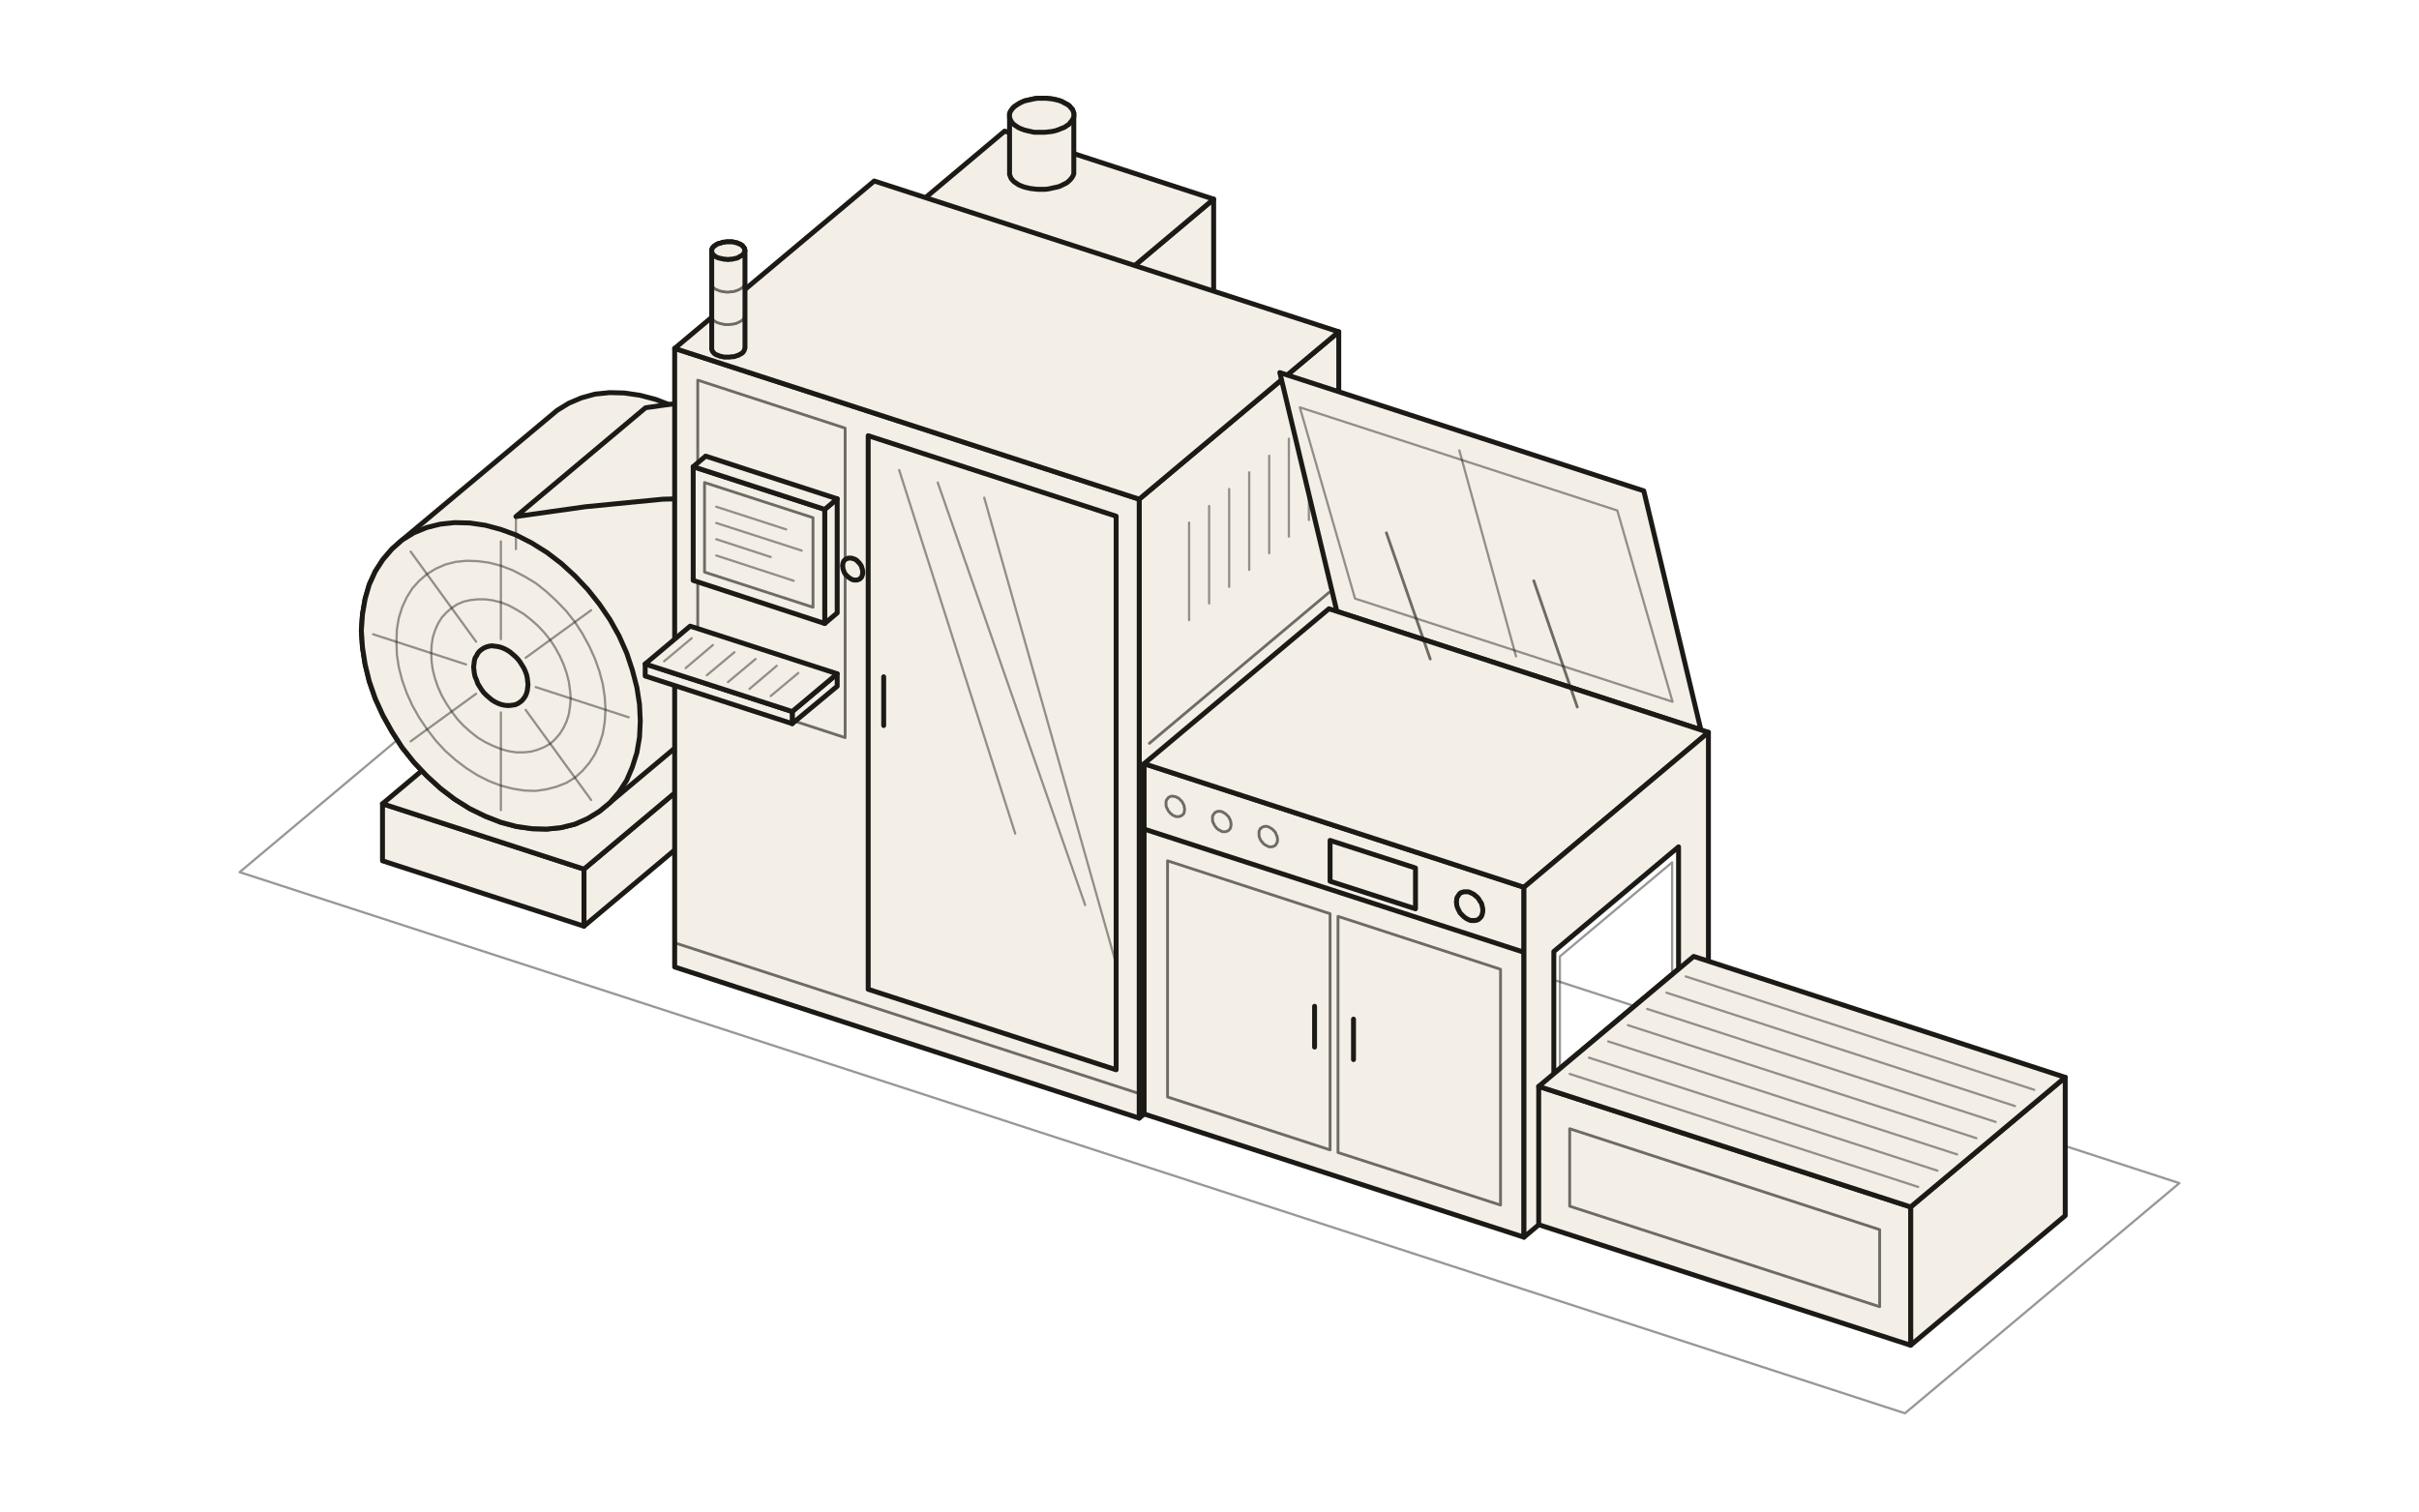
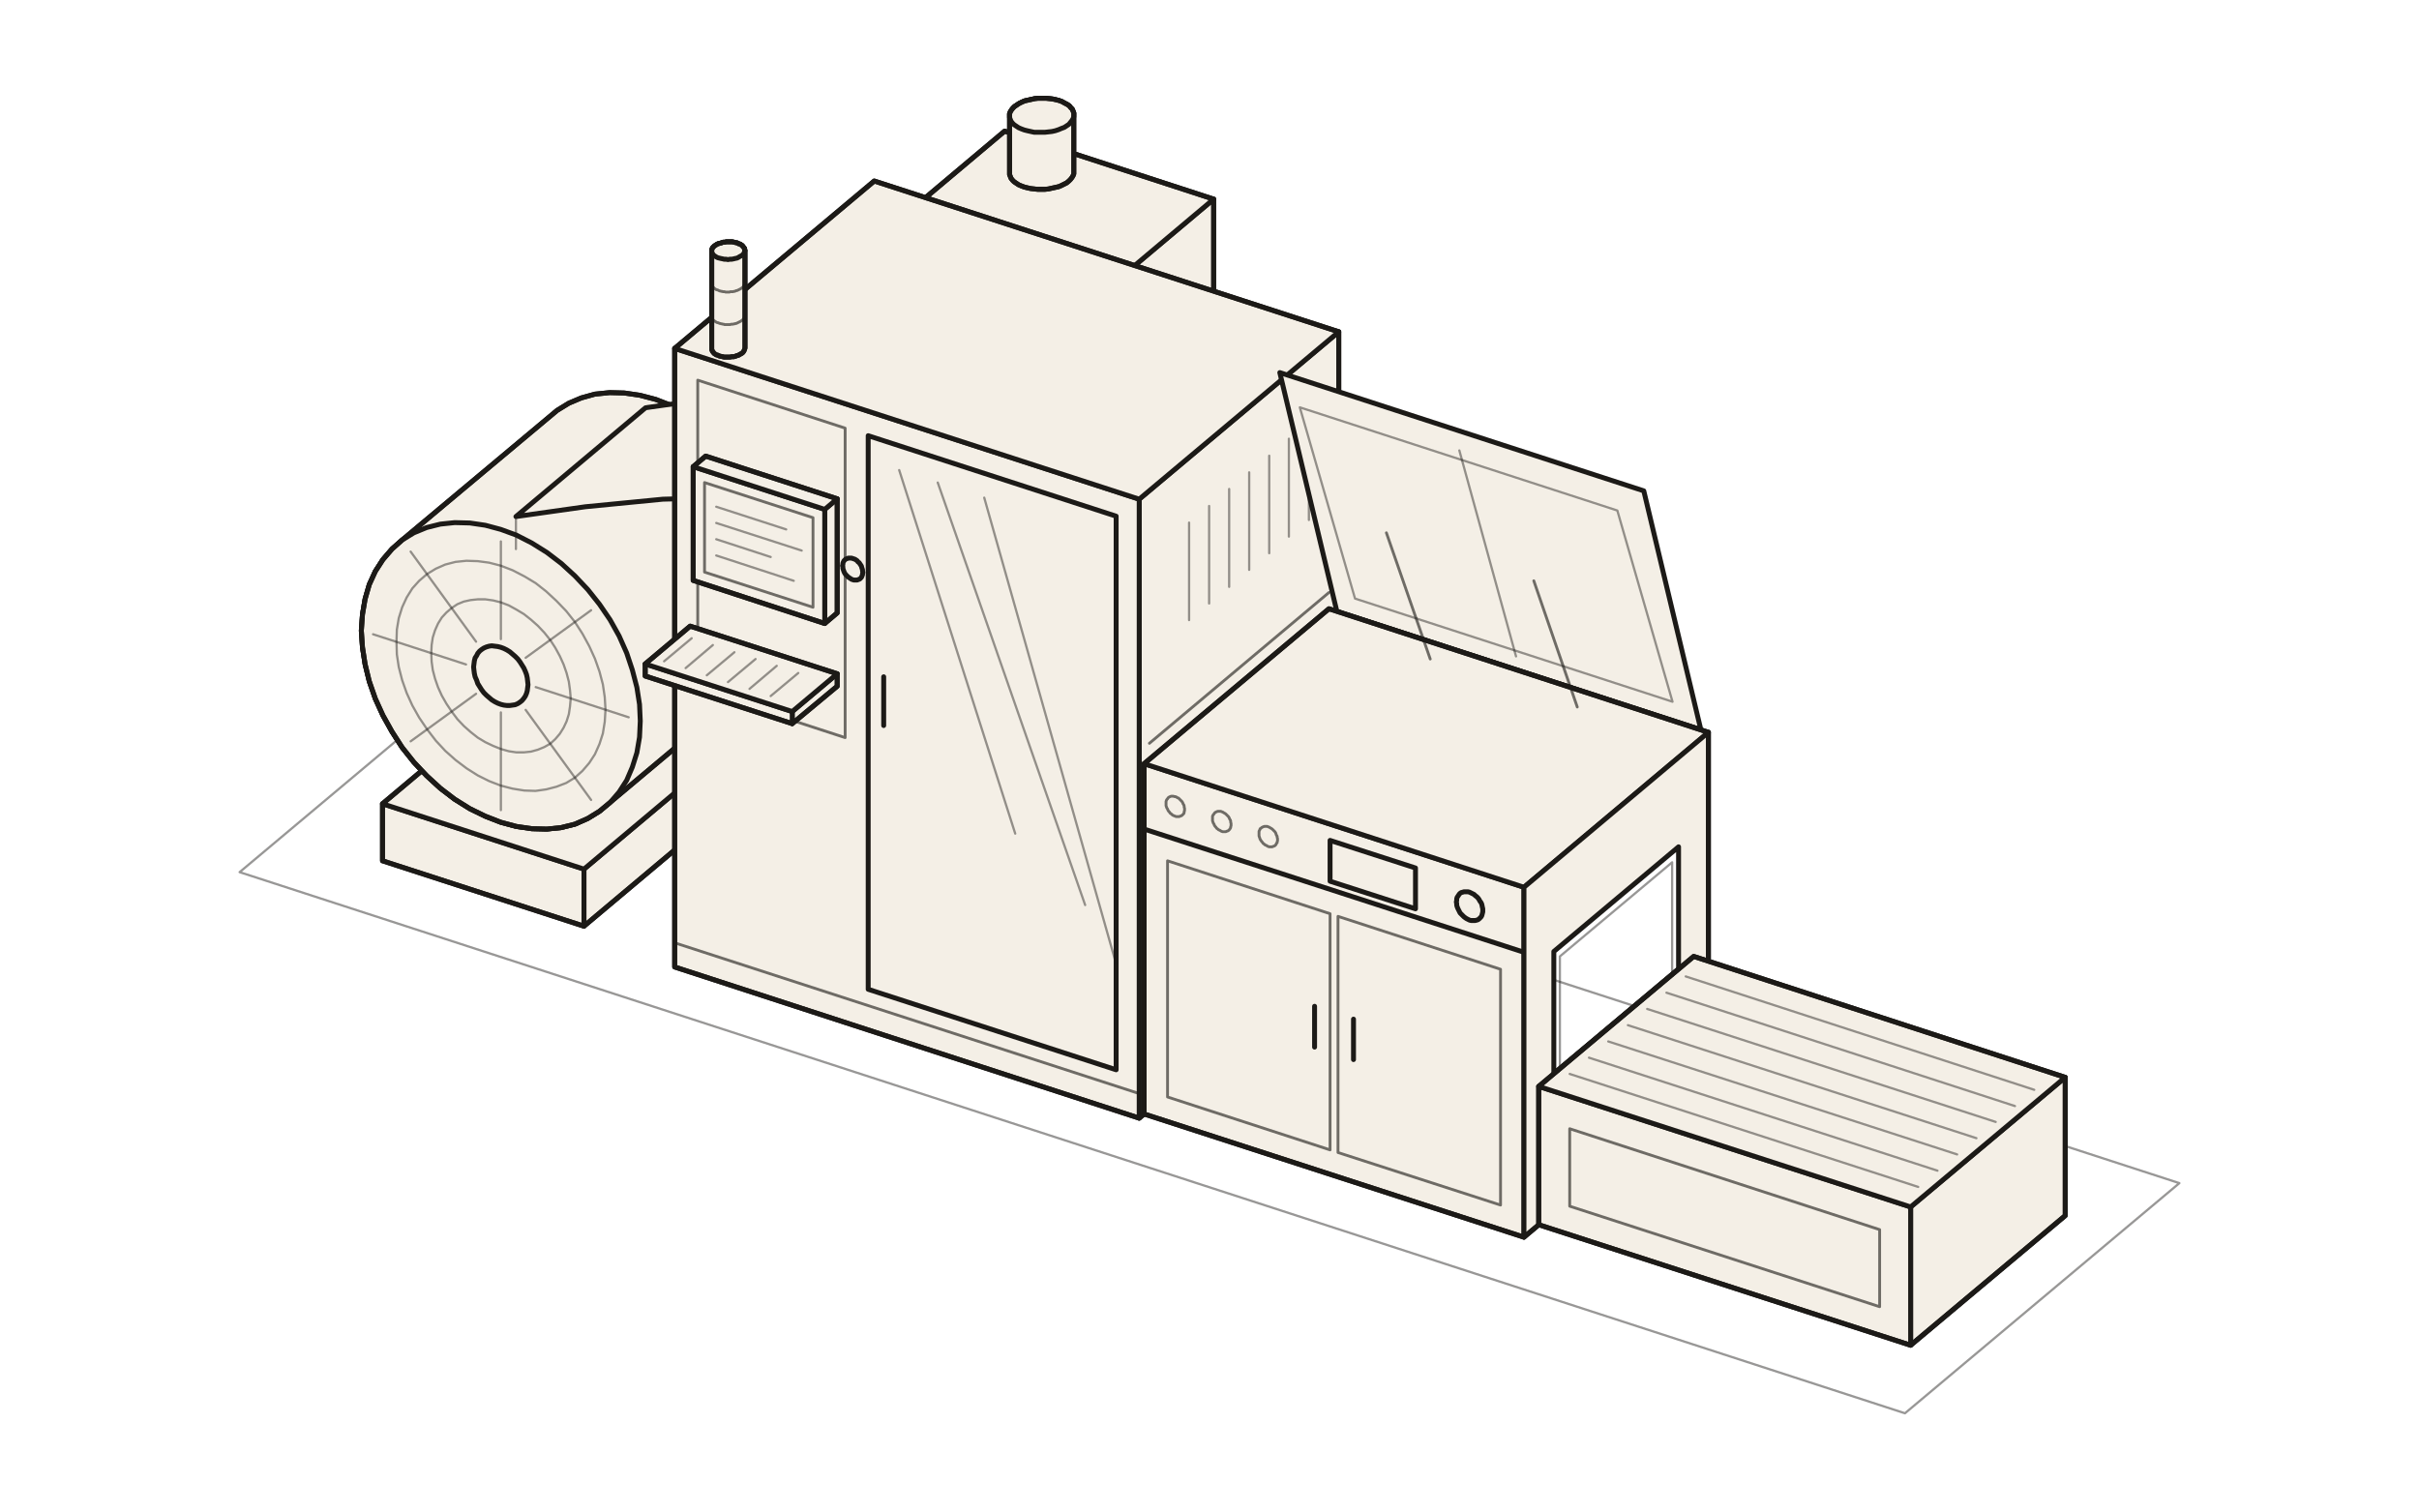
<svg xmlns="http://www.w3.org/2000/svg" viewBox="0 0 640 400" role="img" aria-label="正式印製：倚樂的數位輪轉機與 Phenix330">
  <style>svg{fill:none;stroke:#1C1A17;stroke-width:1.3;stroke-linecap:round;stroke-linejoin:round}.f{stroke-width:.75;stroke-opacity:.62}.h{stroke-width:.6;stroke-opacity:.45}.b{stroke-width:2}.tx{fill:#1C1A17;stroke:none;font-family:'Noto Sans TC','PingFang TC',sans-serif;letter-spacing:.06em}.ink{fill:#1C1A17}</style>
  <polygon class="h" points="136,169.9 576.6,313.1 504,374 63.4,230.8" fill="none" />
  <polygon class="d" points="321.1,89.3 294.7,111.5 294.7,74.9 321.1,52.7" fill="#F4EFE6" />
  <polygon class="d" points="239.4,93.5 294.7,111.5 294.7,74.9 239.4,56.9" fill="#F4EFE6" />
  <polygon class="d" points="265.8,34.7 321.1,52.7 294.7,74.9 239.4,56.9" fill="#F4EFE6" />
+   <path class="d o" fill="none" d="M239.4 56.9 L265.8 34.7 L321.1 52.7 L321.1 89.3 L294.7 111.5 L239.4 93.5Z" />
  <path class="h" d="M247.6 89.7L247.6 66" />
  <path class="h" d="M254.8 92.1L254.8 68.4" />
  <path class="h" d="M261.9 94.4L261.9 70.7" />
  <path class="h" d="M269.1 96.7L269.1 73" />
  <path class="h" d="M276.3 99.1L276.3 75.3" />
  <path class="h" d="M283.5 101.4L283.5 77.7" />
  <path class="d" d="M267.1 30.6 L267.1 30.1 L267.3 29.6 L267.6 29.1 L268 28.6 L268.4 28.2 L269 27.8 L269.6 27.4 L270.4 27 L271.1 26.7 L272 26.5 L272.9 26.3 L273.8 26.1 L274.7 26 L275.7 26 L276.7 26 L277.6 26.1 L278.5 26.2 L279.4 26.4 L280.2 26.6 L281 26.9 L281.7 27.3 L282.3 27.6 L282.9 28 L283.3 28.5 L283.7 28.9 L283.9 29.4 L284.1 29.9 L284.1 30.4 L284.1 45.5 L284.1 46 L283.9 46.5 L283.6 47 L283.2 47.5 L282.8 47.9 L282.2 48.4 L281.6 48.7 L280.8 49.1 L280.1 49.4 L279.2 49.6 L278.3 49.8 L277.4 50 L276.5 50.1 L275.5 50.1 L274.5 50.1 L273.6 50 L272.7 49.9 L271.8 49.7 L271 49.5 L270.2 49.2 L269.5 48.9 L268.9 48.5 L268.3 48.1 L267.9 47.7 L267.5 47.2 L267.3 46.7 L267.1 46.2 L267.1 45.7Z" fill="#F4EFE6" />
  <path class="d" d="M282.8 32.9 L282.2 33.3 L281.6 33.7 L280.8 34 L280.1 34.3 L279.2 34.6 L278.3 34.8 L277.4 34.9 L276.5 35 L275.5 35 L274.5 35 L273.6 35 L272.7 34.8 L271.8 34.6 L271 34.4 L270.2 34.1 L269.5 33.8 L268.9 33.4 L268.3 33 L267.9 32.6 L267.5 32.1 L267.3 31.6 L267.1 31.1 L267.1 30.6 L267.1 30.1 L267.3 29.6 L267.6 29.1 L268 28.6 L268.4 28.2 L269 27.8 L269.6 27.4 L270.4 27 L271.1 26.7 L272 26.5 L272.9 26.3 L273.8 26.1 L274.7 26 L275.7 26 L276.7 26 L277.6 26.1 L278.5 26.2 L279.4 26.4 L280.2 26.6 L281 26.9 L281.7 27.3 L282.3 27.6 L282.9 28 L283.3 28.5 L283.7 28.9 L283.9 29.4 L284.1 29.9 L284.1 30.4 L284.1 30.9 L283.9 31.4 L283.6 31.9 L283.2 32.4 L282.8 32.9Z" fill="#F4EFE6" />
+   <path class="d o" fill="none" d="M267.1 30.6 L267.1 30.1 L267.3 29.6 L267.6 29.1 L268 28.6 L268.4 28.2 L269 27.8 L269.6 27.4 L270.4 27 L271.1 26.7 L272 26.5 L272.9 26.3 L273.8 26.1 L274.7 26 L275.7 26 L276.7 26 L277.6 26.1 L278.5 26.2 L279.4 26.4 L280.2 26.6 L281 26.9 L281.7 27.3 L282.3 27.6 L282.9 28 L283.3 28.5 L283.7 28.9 L283.9 29.4 L284.1 29.9 L284.1 30.4 L284.1 45.5 L284.1 46 L283.9 46.5 L283.6 47 L283.2 47.5 L282.8 47.9 L282.2 48.4 L281.6 48.7 L280.8 49.1 L280.1 49.4 L279.2 49.6 L278.3 49.8 L277.4 50 L276.5 50.1 L275.5 50.1 L274.5 50.1 L273.6 50 L272.7 49.9 L271.8 49.7 L271 49.5 L270.2 49.2 L269.5 48.9 L268.9 48.5 L268.3 48.1 L267.9 47.7 L267.5 47.2 L267.3 46.7 L267.1 46.2 L267.1 45.7Z" />
  <polygon class="d" points="200.7,206.3 154.5,245.1 154.5,230 200.7,191.2" fill="#F4EFE6" />
  <polygon class="d" points="101.2,227.8 154.5,245.1 154.5,230 101.2,212.7" fill="#F4EFE6" />
  <polygon class="d" points="147.4,173.9 200.7,191.2 154.5,230 101.2,212.7" fill="#F4EFE6" />
+   <path class="d o" fill="none" d="M101.2 212.7 L147.4 173.9 L200.7 191.2 L200.7 206.3 L154.5 245.1 L101.2 227.8Z" />
  <polygon class="d" points="160.4,179.7 157.8,181.9 157.8,119.4 160.4,117.2" fill="#F4EFE6" />
  <polygon class="d" points="151.6,179.9 157.8,181.9 157.8,119.4 151.6,117.4" fill="#F4EFE6" />
  <polygon class="d" points="154.3,115.2 160.4,117.2 157.8,119.4 151.6,117.4" fill="#F4EFE6" />
+   <path class="d o" fill="none" d="M151.6 117.4 L154.3 115.2 L160.4 117.2 L160.4 179.7 L157.8 181.9 L151.6 179.9Z" />
  <path class="d" d="M95.6 166.9 L95.9 162.6 L96.6 158.5 L97.7 154.7 L99.3 151.2 L101.3 148.1 L103.7 145.3 L106.4 142.9 L147.4 108.6 L150.5 106.7 L153.8 105.3 L157.4 104.3 L161.3 103.9 L165.2 104 L169.3 104.6 L173.5 105.7 L177.6 107.3 L181.7 109.3 L185.6 111.8 L189.5 114.7 L193.1 118 L196.5 121.6 L199.5 125.5 L202.3 129.7 L204.7 134 L206.7 138.5 L208.3 143 L209.4 147.5 L210.1 152.1 L210.3 156.5 L210.3 156.5 L210.1 160.7 L209.4 164.8 L208.3 168.6 L206.7 172.1 L204.7 175.3 L202.3 178 L199.5 180.4 L158.6 214.7 L155.5 216.6 L152.1 218.1 L148.5 219 L144.7 219.4 L140.7 219.3 L136.6 218.7 L132.5 217.6 L128.4 216 L124.3 214 L120.3 211.5 L116.5 208.6 L112.9 205.3 L109.5 201.7 L106.4 197.8 L103.7 193.6 L101.3 189.3 L99.3 184.9 L97.7 180.3 L96.6 175.8 L95.9 171.3Z" fill="#F4EFE6" />
  <path class="d" d="M169.4 190.8 L169.2 186.4 L168.5 181.9 L167.3 177.3 L165.8 172.8 L163.8 168.3 L161.4 164 L158.6 159.9 L155.5 156 L152.1 152.4 L148.5 149.1 L144.7 146.2 L140.7 143.7 L136.6 141.6 L132.5 140.1 L128.4 139 L124.3 138.4 L120.3 138.3 L116.5 138.7 L112.9 139.6 L109.5 141 L106.4 142.9 L103.7 145.3 L101.3 148.1 L99.3 151.2 L97.7 154.7 L96.6 158.5 L95.9 162.6 L95.6 166.9 L95.9 171.3 L96.6 175.8 L97.7 180.3 L99.3 184.9 L101.3 189.3 L103.7 193.6 L106.4 197.8 L109.5 201.7 L112.9 205.3 L116.5 208.6 L120.3 211.5 L124.3 214 L128.4 216 L132.5 217.6 L136.6 218.7 L140.7 219.3 L144.7 219.4 L148.5 219 L152.1 218.1 L155.5 216.6 L158.6 214.7 L161.4 212.4 L163.8 209.6 L165.8 206.5 L167.3 203 L168.5 199.2 L169.2 195.1 L169.4 190.8Z" fill="#F4EFE6" />
+   <path class="d o" fill="none" d="M95.6 166.9 L95.9 162.6 L96.6 158.5 L97.7 154.7 L99.3 151.2 L101.3 148.1 L103.7 145.3 L106.4 142.9 L147.4 108.6 L150.5 106.7 L153.8 105.3 L157.4 104.3 L161.3 103.9 L165.2 104 L169.3 104.6 L173.5 105.7 L177.6 107.3 L181.7 109.3 L185.6 111.8 L189.5 114.7 L193.1 118 L196.5 121.6 L199.5 125.5 L202.3 129.7 L204.7 134 L206.7 138.5 L208.3 143 L209.4 147.5 L210.1 152.1 L210.3 156.5 L210.3 156.5 L210.1 160.7 L209.4 164.8 L208.3 168.6 L206.7 172.1 L204.7 175.3 L202.3 178 L199.5 180.4 L158.6 214.7 L155.5 216.6 L152.1 218.1 L148.5 219 L144.7 219.4 L140.7 219.3 L136.6 218.7 L132.5 217.6 L128.4 216 L124.3 214 L120.3 211.5 L116.5 208.6 L112.9 205.3 L109.5 201.7 L106.4 197.8 L103.7 193.6 L101.3 189.3 L99.3 184.9 L97.7 180.3 L96.6 175.8 L95.9 171.3Z" />
  <path class="h" d="M160.2 187.8 L160 184.5 L159.5 181.1 L158.6 177.7 L157.4 174.3 L155.9 171 L154.1 167.7 L152.1 164.6 L149.8 161.7 L147.2 159 L144.5 156.5 L141.7 154.3 L138.7 152.5 L135.6 150.9 L132.5 149.7 L129.4 148.9 L126.4 148.5 L123.4 148.4 L120.5 148.7 L117.8 149.4 L115.3 150.5 L113 151.9 L110.9 153.7 L109.1 155.7 L107.6 158.1 L106.4 160.7 L105.5 163.6 L105 166.6 L104.9 169.8 L105 173.2 L105.5 176.5 L106.4 180 L107.6 183.4 L109.1 186.7 L110.9 189.9 L113 193 L115.3 196 L117.8 198.7 L120.5 201.1 L123.4 203.3 L126.4 205.2 L129.4 206.7 L132.5 207.9 L135.6 208.7 L138.7 209.2 L141.7 209.3 L144.5 208.9 L147.2 208.2 L149.8 207.2 L152.1 205.8 L154.1 204 L155.9 201.9 L157.4 199.6 L158.6 196.9 L159.5 194.1 L160 191 L160.2 187.8Z" />
  <path class="h" d="M151 184.8 L150.8 182.6 L150.5 180.4 L149.9 178.1 L149.1 175.8 L148.1 173.6 L146.9 171.4 L145.6 169.4 L144 167.4 L142.3 165.6 L140.5 164 L138.6 162.5 L136.6 161.3 L134.6 160.2 L132.5 159.4 L130.5 158.9 L128.4 158.6 L126.4 158.6 L124.5 158.8 L122.7 159.2 L121 159.9 L119.5 160.9 L118.1 162.1 L116.9 163.4 L115.9 165 L115.1 166.8 L114.5 168.7 L114.2 170.7 L114.1 172.8 L114.2 175.1 L114.5 177.3 L115.1 179.6 L115.9 181.9 L116.9 184.1 L118.1 186.2 L119.5 188.3 L121 190.3 L122.7 192.1 L124.5 193.7 L126.4 195.2 L128.4 196.4 L130.5 197.4 L132.5 198.2 L134.6 198.8 L136.6 199.1 L138.6 199.1 L140.5 198.9 L142.3 198.4 L144 197.7 L145.6 196.8 L146.9 195.6 L148.1 194.2 L149.1 192.6 L149.9 190.9 L150.5 189 L150.8 187 L151 184.8Z" />
  <path class="d" d="M139.7 181.2 L139.6 180.3 L139.5 179.4 L139.3 178.5 L139 177.7 L138.6 176.8 L138.1 176 L137.6 175.2 L137 174.4 L136.3 173.7 L135.6 173.1 L134.9 172.5 L134.1 172 L133.3 171.6 L132.5 171.3 L131.7 171.1 L130.9 171 L130.1 170.9 L129.4 171 L128.7 171.2 L128 171.5 L127.4 171.9 L126.9 172.3 L126.4 172.9 L126.1 173.5 L125.7 174.1 L125.5 174.9 L125.4 175.7 L125.3 176.5 L125.4 177.4 L125.5 178.2 L125.7 179.1 L126.1 180 L126.4 180.9 L126.9 181.7 L127.4 182.5 L128 183.3 L128.7 184 L129.4 184.6 L130.1 185.2 L130.9 185.7 L131.7 186.1 L132.5 186.4 L133.3 186.6 L134.1 186.7 L134.9 186.7 L135.6 186.6 L136.3 186.5 L137 186.2 L137.6 185.8 L138.1 185.4 L138.6 184.8 L139 184.2 L139.3 183.5 L139.5 182.8 L139.6 182 L139.7 181.2Z" fill="#F4EFE6" />
  <g transform="matrix(1.0246 0.3329 0 1.0774 109.9756 227.5345)">
    <g data-role="spin" data-cx="22" data-cy="-52">
      <path class="h" vector-effect="non-scaling-stroke" d="M31 -52L55 -52" />
      <path class="h" vector-effect="non-scaling-stroke" d="M28.4 -45.6L45.3 -28.7" />
      <path class="h" vector-effect="non-scaling-stroke" d="M22 -43L22 -19" />
      <path class="h" vector-effect="non-scaling-stroke" d="M15.6 -45.6L-1.3 -28.7" />
      <path class="h" vector-effect="non-scaling-stroke" d="M13 -52L-11 -52" />
      <path class="h" vector-effect="non-scaling-stroke" d="M15.6 -58.4L-1.3 -75.3" />
      <path class="h" vector-effect="non-scaling-stroke" d="M22 -61L22 -85" />
      <path class="h" vector-effect="non-scaling-stroke" d="M28.4 -58.4L45.3 -75.3" />
    </g>
  </g>
  <polygon class="d" points="195.3,191 192.6,193.2 192.6,130.7 195.3,128.5" fill="#F4EFE6" />
  <polygon class="d" points="186.5,191.2 192.6,193.2 192.6,130.7 186.5,128.7" fill="#F4EFE6" />
  <polygon class="d" points="189.1,126.5 195.3,128.5 192.6,130.7 186.5,128.7" fill="#F4EFE6" />
+   <path class="d o" fill="none" d="M186.5 128.7 L189.1 126.5 L195.3 128.5 L195.3 191 L192.6 193.2 L186.5 191.2Z" />
  <path class="d" d="M170.8 107.9 L189.3 105.3 L209.7 103.3 L222 103 L187.7 131.8 L175.4 132.1 L154.9 134.1 L136.5 136.7Z" fill="#F4EFE6" />
  <path class="h" d="M136.5 136.7L136.5 145.3" />
  <polygon class="d" points="354.2,251.6 301.4,295.9 301.4,132.1 354.2,87.8" fill="#F4EFE6" />
  <polygon class="d" points="178.5,255.9 301.4,295.9 301.4,132.1 178.5,92.2" fill="#F4EFE6" />
  <polygon class="d" points="231.3,47.9 354.2,87.8 301.4,132.1 178.5,92.2" fill="#F4EFE6" />
+   <path class="d o" fill="none" d="M178.5 92.2 L231.3 47.9 L354.2 87.8 L354.2 251.6 L301.4 295.9 L178.5 255.9Z" />
  <path class="f" d="M178.5 249.5L301.4 289.4" />
  <polygon class="d" points="229.7,261.8 295.3,283.1 295.3,136.6 229.7,115.3" fill="none" />
  <path class="h" d="M237.9 124.4L268.6 220.6" />
  <path class="h" d="M248.1 127.7L287.1 239.5" />
  <path class="h" d="M260.4 131.7L295.3 255.1" />
  <path class="d" d="M233.8 192L233.8 179.1" />
  <polygon class="f" points="184.6,182.5 223.6,195.2 223.6,113.3 184.6,100.6" fill="none" />
  <polygon class="d" points="221.5,162.2 218.2,165 218.2,134.8 221.5,132" fill="#F4EFE6" />
  <polygon class="d" points="183.4,153.6 218.2,165 218.2,134.8 183.4,123.5" fill="#F4EFE6" />
  <polygon class="d" points="186.7,120.7 221.5,132 218.2,134.8 183.4,123.5" fill="#F4EFE6" />
+   <path class="d o" fill="none" d="M183.4 123.5 L186.7 120.7 L221.5 132 L221.5 162.2 L218.2 165 L183.4 153.6Z" />
  <polygon class="f" points="186.4,151.4 215.1,160.7 215.1,137 186.4,127.7" fill="none" />
  <path class="h" d="M189.5 134.1L208 140.1" />
  <path class="h" d="M189.5 138.4L212.1 145.7" />
  <path class="h" d="M189.5 142.7L203.9 147.4" />
  <path class="h" d="M189.5 147L210 153.7" />
  <polygon class="d" points="221.5,181.6 209.6,191.5 209.6,188.3 221.5,178.3" fill="#F4EFE6" />
  <polygon class="d" points="170.7,178.9 209.6,191.5 209.6,188.3 170.7,175.7" fill="#F4EFE6" />
  <polygon class="d" points="182.6,165.7 221.5,178.3 209.6,188.3 170.7,175.7" fill="#F4EFE6" />
+   <path class="d o" fill="none" d="M170.7 175.7 L182.6 165.7 L221.5 178.3 L221.5 181.6 L209.6 191.5 L170.7 178.9Z" />
  <path class="h" d="M183 168.9L175.7 175" />
  <path class="h" d="M188.6 170.7L181.4 176.8" />
  <path class="h" d="M194.3 172.6L187 178.7" />
  <path class="h" d="M199.9 174.4L192.6 180.5" />
  <path class="h" d="M205.5 176.2L198.3 182.3" />
  <path class="h" d="M211.2 178.1L203.9 184.2" />
  <path class="d" d="M228.3 151.5 L228.2 151.1 L228.2 150.8 L228.1 150.5 L228 150.2 L227.9 149.8 L227.7 149.5 L227.5 149.2 L227.3 148.9 L227 148.7 L226.8 148.4 L226.5 148.2 L226.2 148 L225.9 147.9 L225.6 147.8 L225.3 147.7 L225 147.7 L224.7 147.7 L224.4 147.7 L224.2 147.8 L223.9 147.9 L223.7 148 L223.5 148.2 L223.3 148.4 L223.2 148.6 L223.1 148.8 L223 149.1 L223 149.4 L222.9 149.7 L223 150 L223 150.4 L223.1 150.7 L223.2 151 L223.3 151.3 L223.5 151.7 L223.7 152 L223.9 152.2 L224.2 152.5 L224.4 152.7 L224.7 152.9 L225 153.1 L225.3 153.3 L225.6 153.4 L225.9 153.5 L226.2 153.5 L226.5 153.5 L226.8 153.5 L227 153.4 L227.3 153.3 L227.5 153.2 L227.7 153 L227.9 152.8 L228 152.6 L228.1 152.3 L228.2 152.1 L228.2 151.8 L228.3 151.5Z" fill="#F4EFE6" />
  <path class="d" d="M188.3 66.4 L188.3 66.1 L188.4 65.9 L188.5 65.6 L188.7 65.4 L189 65.1 L189.3 64.9 L189.6 64.7 L190 64.5 L190.4 64.4 L190.8 64.3 L191.3 64.1 L191.7 64.1 L192.2 64 L192.7 64 L193.2 64 L193.7 64 L194.2 64.1 L194.6 64.2 L195.1 64.3 L195.4 64.5 L195.8 64.6 L196.1 64.8 L196.4 65 L196.6 65.3 L196.8 65.5 L197 65.8 L197 66 L197.1 66.3 L197.1 92.1 L197 92.4 L196.9 92.7 L196.8 92.9 L196.6 93.2 L196.4 93.4 L196.1 93.6 L195.7 93.8 L195.4 94 L195 94.1 L194.5 94.3 L194.1 94.4 L193.6 94.4 L193.1 94.5 L192.6 94.5 L192.1 94.5 L191.6 94.5 L191.2 94.4 L190.7 94.3 L190.3 94.2 L189.9 94 L189.5 93.9 L189.2 93.7 L188.9 93.5 L188.7 93.2 L188.5 93 L188.4 92.7 L188.3 92.5 L188.3 92.2Z" fill="#F4EFE6" />
  <path class="d" d="M196.4 67.5 L196.1 67.7 L195.7 67.9 L195.4 68.1 L195 68.3 L194.5 68.4 L194.1 68.5 L193.6 68.6 L193.1 68.6 L192.6 68.7 L192.1 68.6 L191.6 68.6 L191.2 68.5 L190.7 68.4 L190.3 68.3 L189.9 68.2 L189.5 68 L189.2 67.8 L188.9 67.6 L188.7 67.4 L188.5 67.1 L188.4 66.9 L188.3 66.6 L188.3 66.4 L188.3 66.1 L188.4 65.9 L188.5 65.6 L188.7 65.4 L189 65.1 L189.3 64.9 L189.6 64.7 L190 64.5 L190.4 64.4 L190.8 64.3 L191.3 64.1 L191.7 64.1 L192.2 64 L192.7 64 L193.2 64 L193.7 64 L194.2 64.1 L194.6 64.2 L195.1 64.3 L195.4 64.5 L195.8 64.6 L196.1 64.8 L196.4 65 L196.6 65.3 L196.8 65.5 L197 65.8 L197 66 L197.1 66.3 L197 66.5 L196.9 66.8 L196.8 67.1 L196.6 67.3 L196.4 67.5Z" fill="#F4EFE6" />
+   <path class="d o" fill="none" d="M188.3 66.4 L188.3 66.1 L188.4 65.9 L188.5 65.6 L188.7 65.4 L189 65.1 L189.3 64.9 L189.6 64.7 L190 64.5 L190.4 64.4 L190.8 64.3 L191.3 64.1 L191.7 64.1 L192.2 64 L192.7 64 L193.2 64 L193.7 64 L194.2 64.1 L194.6 64.2 L195.1 64.3 L195.4 64.5 L195.8 64.6 L196.1 64.8 L196.4 65 L196.6 65.3 L196.8 65.5 L197 65.8 L197 66 L197.1 66.3 L197.1 92.1 L197 92.4 L196.9 92.7 L196.8 92.9 L196.6 93.2 L196.4 93.4 L196.1 93.6 L195.7 93.8 L195.4 94 L195 94.1 L194.5 94.3 L194.1 94.4 L193.6 94.4 L193.1 94.5 L192.6 94.5 L192.1 94.5 L191.6 94.5 L191.2 94.4 L190.7 94.3 L190.3 94.2 L189.9 94 L189.5 93.9 L189.2 93.7 L188.9 93.5 L188.7 93.2 L188.5 93 L188.4 92.7 L188.3 92.5 L188.3 92.2Z" />
  <path class="f" d="M197.1 83.6 L197 83.7 L197 83.9 L197 84 L196.9 84.1 L196.8 84.2 L196.7 84.4 L196.6 84.5 L196.5 84.6 L196.4 84.7 L196.3 84.8 L196.1 84.9 L196 85 L195.8 85.1 L195.6 85.2 L195.4 85.3 L195.2 85.4 L195 85.5 L194.8 85.6 L194.6 85.6 L194.4 85.7 L194.2 85.7 L193.9 85.8 L193.7 85.8 L193.4 85.8 L193.2 85.9 L193 85.9 L192.7 85.9 L192.5 85.9 L192.2 85.9 L192 85.9 L191.7 85.9 L191.5 85.8 L191.3 85.8 L191 85.7 L190.8 85.7 L190.6 85.6 L190.4 85.6 L190.2 85.5 L190 85.4 L189.8 85.4 L189.6 85.3 L189.4 85.2 L189.3 85.1 L189.1 85 L189 84.9 L188.8 84.8 L188.7 84.7 L188.6 84.5 L188.5 84.4 L188.5 84.3 L188.4 84.2 L188.4 84 L188.3 83.9 L188.3 83.8 L188.3 83.7 L188.3 83.5" />
  <path class="f" d="M197.1 75 L197 75.1 L197 75.2 L197 75.4 L196.9 75.5 L196.8 75.6 L196.7 75.8 L196.6 75.9 L196.5 76 L196.4 76.1 L196.3 76.2 L196.1 76.3 L196 76.4 L195.8 76.5 L195.6 76.6 L195.4 76.7 L195.2 76.8 L195 76.9 L194.8 76.9 L194.6 77 L194.4 77.1 L194.2 77.1 L193.9 77.2 L193.7 77.2 L193.4 77.2 L193.2 77.2 L193 77.3 L192.7 77.3 L192.5 77.3 L192.2 77.3 L192 77.3 L191.7 77.2 L191.5 77.2 L191.3 77.2 L191 77.1 L190.8 77.1 L190.6 77 L190.4 77 L190.2 76.9 L190 76.8 L189.8 76.7 L189.6 76.7 L189.4 76.6 L189.3 76.5 L189.1 76.4 L189 76.3 L188.8 76.1 L188.7 76 L188.6 75.9 L188.5 75.8 L188.5 75.7 L188.4 75.6 L188.4 75.4 L188.3 75.3 L188.3 75.2 L188.3 75 L188.3 74.9" />
  <path class="f" d="M351.6 156.8L304.1 196.7" />
  <path class="h" d="M346.3 137.6L346.3 111.7" />
  <path class="h" d="M341 142L341 116.1" />
  <path class="h" d="M335.8 146.4L335.8 120.6" />
  <path class="h" d="M330.5 150.8L330.5 125" />
  <path class="h" d="M325.2 155.3L325.2 129.4" />
  <path class="h" d="M319.9 159.7L319.9 133.9" />
  <path class="h" d="M314.6 164.1L314.6 138.3" />
  <polygon class="d" points="353.7,161.8 450,193.1 434.9,129.9 338.6,98.6" fill="#F4EFE6" />
  <polygon class="h" points="358.5,158.4 442.5,185.7 427.9,135.1 343.9,107.8" fill="none" />
  <path class="h" d="M401.1 173.7L386.1 119.2" />
  <polygon class="d" points="302.7,294.8 403.2,327.4 403.2,234.8 302.7,202.1" fill="#F4EFE6" />
  <polygon class="d" points="351.6,161.1 452,193.8 403.2,234.8 302.7,202.1" fill="#F4EFE6" />
  <path class="f" d="M378.4 174.4L366.8 141" />
  <path class="f" d="M417.3 187.1L405.8 153.7" />
  <path class="d" d="M302.7 219.4L403.2 252" />
  <path class="f" d="M313.4 214.2 L313.4 213.9 L313.3 213.6 L313.3 213.3 L313.2 213 L313 212.7 L312.9 212.4 L312.7 212.1 L312.5 211.9 L312.2 211.6 L312 211.4 L311.8 211.2 L311.5 211.1 L311.2 210.9 L310.9 210.8 L310.7 210.8 L310.4 210.7 L310.1 210.7 L309.9 210.7 L309.6 210.8 L309.4 210.9 L309.2 211 L309 211.2 L308.9 211.4 L308.7 211.6 L308.6 211.8 L308.5 212.1 L308.5 212.3 L308.5 212.6 L308.5 212.9 L308.5 213.2 L308.6 213.5 L308.7 213.8 L308.9 214.1 L309 214.4 L309.2 214.7 L309.4 214.9 L309.6 215.2 L309.9 215.4 L310.1 215.6 L310.4 215.8 L310.7 215.9 L310.9 216 L311.2 216.1 L311.5 216.1 L311.8 216.1 L312 216.1 L312.2 216 L312.5 215.9 L312.7 215.8 L312.9 215.6 L313 215.5 L313.2 215.3 L313.3 215 L313.3 214.8 L313.4 214.5 L313.4 214.2Z" />
  <path class="f" d="M325.7 218.2 L325.7 217.9 L325.6 217.6 L325.6 217.3 L325.5 217 L325.3 216.7 L325.2 216.4 L325 216.1 L324.8 215.9 L324.5 215.6 L324.3 215.4 L324 215.2 L323.8 215.1 L323.5 214.9 L323.2 214.8 L323 214.7 L322.7 214.7 L322.4 214.7 L322.2 214.7 L321.9 214.8 L321.7 214.9 L321.5 215 L321.3 215.2 L321.2 215.4 L321 215.6 L320.9 215.8 L320.8 216 L320.8 216.3 L320.8 216.6 L320.8 216.9 L320.8 217.2 L320.9 217.5 L321 217.8 L321.2 218.1 L321.3 218.4 L321.5 218.7 L321.7 218.9 L321.9 219.2 L322.2 219.4 L322.4 219.6 L322.7 219.7 L323 219.9 L323.2 220 L323.5 220.1 L323.8 220.1 L324 220.1 L324.3 220.1 L324.5 220 L324.8 219.9 L325 219.8 L325.2 219.6 L325.3 219.5 L325.5 219.2 L325.6 219 L325.6 218.8 L325.7 218.5 L325.7 218.2Z" />
  <path class="f" d="M338 222.2 L338 221.9 L337.9 221.6 L337.9 221.3 L337.7 221 L337.6 220.7 L337.5 220.4 L337.3 220.1 L337.1 219.9 L336.8 219.6 L336.6 219.4 L336.3 219.2 L336.1 219.1 L335.8 218.9 L335.5 218.8 L335.3 218.7 L335 218.7 L334.7 218.7 L334.5 218.7 L334.2 218.8 L334 218.9 L333.8 219 L333.6 219.2 L333.4 219.3 L333.3 219.6 L333.2 219.8 L333.1 220 L333.1 220.3 L333.1 220.6 L333.1 220.9 L333.1 221.2 L333.2 221.5 L333.3 221.8 L333.4 222.1 L333.6 222.4 L333.8 222.7 L334 222.9 L334.2 223.2 L334.5 223.4 L334.7 223.6 L335 223.7 L335.3 223.9 L335.5 224 L335.8 224.1 L336.1 224.1 L336.3 224.1 L336.6 224.1 L336.8 224 L337.1 223.9 L337.3 223.8 L337.5 223.6 L337.6 223.5 L337.7 223.2 L337.9 223 L337.9 222.8 L338 222.5 L338 222.2Z" />
  <polygon class="d" points="351.9,233.2 374.5,240.5 374.5,229.7 351.9,222.4" fill="none" />
  <path class="d" d="M392.3 240.9 L392.3 240.5 L392.2 240.1 L392.1 239.6 L392 239.2 L391.8 238.8 L391.5 238.4 L391.3 238 L391 237.6 L390.7 237.3 L390.3 237 L390 236.7 L389.6 236.5 L389.2 236.3 L388.8 236.1 L388.4 236 L388 236 L387.7 236 L387.3 236 L387 236.1 L386.6 236.2 L386.3 236.4 L386.1 236.6 L385.9 236.9 L385.7 237.2 L385.5 237.5 L385.4 237.9 L385.4 238.3 L385.3 238.7 L385.4 239.1 L385.4 239.5 L385.5 239.9 L385.7 240.4 L385.9 240.8 L386.1 241.2 L386.3 241.6 L386.6 241.9 L387 242.3 L387.3 242.6 L387.7 242.9 L388 243.1 L388.4 243.3 L388.8 243.5 L389.2 243.6 L389.6 243.6 L390 243.6 L390.3 243.6 L390.7 243.5 L391 243.4 L391.3 243.2 L391.5 243 L391.8 242.7 L392 242.4 L392.1 242.1 L392.2 241.7 L392.3 241.3 L392.3 240.9Z" fill="#F4EFE6" />
  <polygon class="f" points="308.9,290.3 351.9,304.3 351.9,241.8 308.9,227.8" fill="none" />
  <polygon class="f" points="354,305 397,318.9 397,256.5 354,242.5" fill="none" />
  <path class="d" d="M347.8 277.1L347.8 266.3" />
  <path class="d" d="M358.1 280.4L358.1 269.7" />
  <path class="d" fill-rule="evenodd" fill="#F4EFE6" d="M452 286.4 L403.2 327.4 L403.2 234.8 L452 193.8Z M444.1 256.4 L411.1 284.1 L411.1 251.8 L444.1 224.1Z" />
  <polygon class="h" points="442.4,257.8 412.7,282.7 412.7,253.1 442.4,228.2" fill="none" />
+   <path class="d o" fill="none" d="M302.7 202.1 L351.6 161.1 L452 193.8 L452 286.4 L403.2 327.4 L302.7 294.8Z" />
  <polygon class="d" points="546.4,321.7 505.5,356 505.5,319.4 546.4,285.1" fill="#F4EFE6" />
  <polygon class="d" points="407.1,324.1 505.5,356 505.5,319.4 407.1,287.5" fill="#F4EFE6" />
  <polygon class="d" points="448.1,253.1 546.4,285.1 505.5,319.4 407.1,287.5" fill="#F4EFE6" />
+   <path class="d o" fill="none" d="M407.1 287.5 L448.1 253.1 L546.4 285.1 L546.4 321.7 L505.5 356 L407.1 324.1Z" />
  <polygon class="f" points="415.3,319.2 497.3,345.8 497.3,325.4 415.3,298.7" fill="none" />
  <path class="h" d="M446 258.4L538.2 288.4" />
  <path class="h" d="M440.9 262.7L533.1 292.7" />
  <path class="h" d="M435.8 267L528 296.9" />
  <path class="h" d="M430.7 271.3L522.9 301.2" />
  <path class="h" d="M425.5 275.6L517.8 305.5" />
  <path class="h" d="M420.4 279.9L512.6 309.8" />
  <path class="h" d="M415.3 284.2L507.5 314.1" />
  <g data-role="axes" data-o="157.513,187.646" data-ax="1.0246,0.3329" data-ay="-0.6602,0.5540" data-az="0.0000,-1.0774" data-stack="238,46,20,42,34,1.8,14,290,74" />
  <defs>
    <clipPath id="stackclip">
      <path d="M444.1 256.4 L411.1 284.1 L411.1 251.8 L444.1 224.1Z" />
    </clipPath>
  </defs>
  <g data-role="stackIn" clip-path="url(#stackclip)" />
  <g data-role="stackOut" />
</svg>
